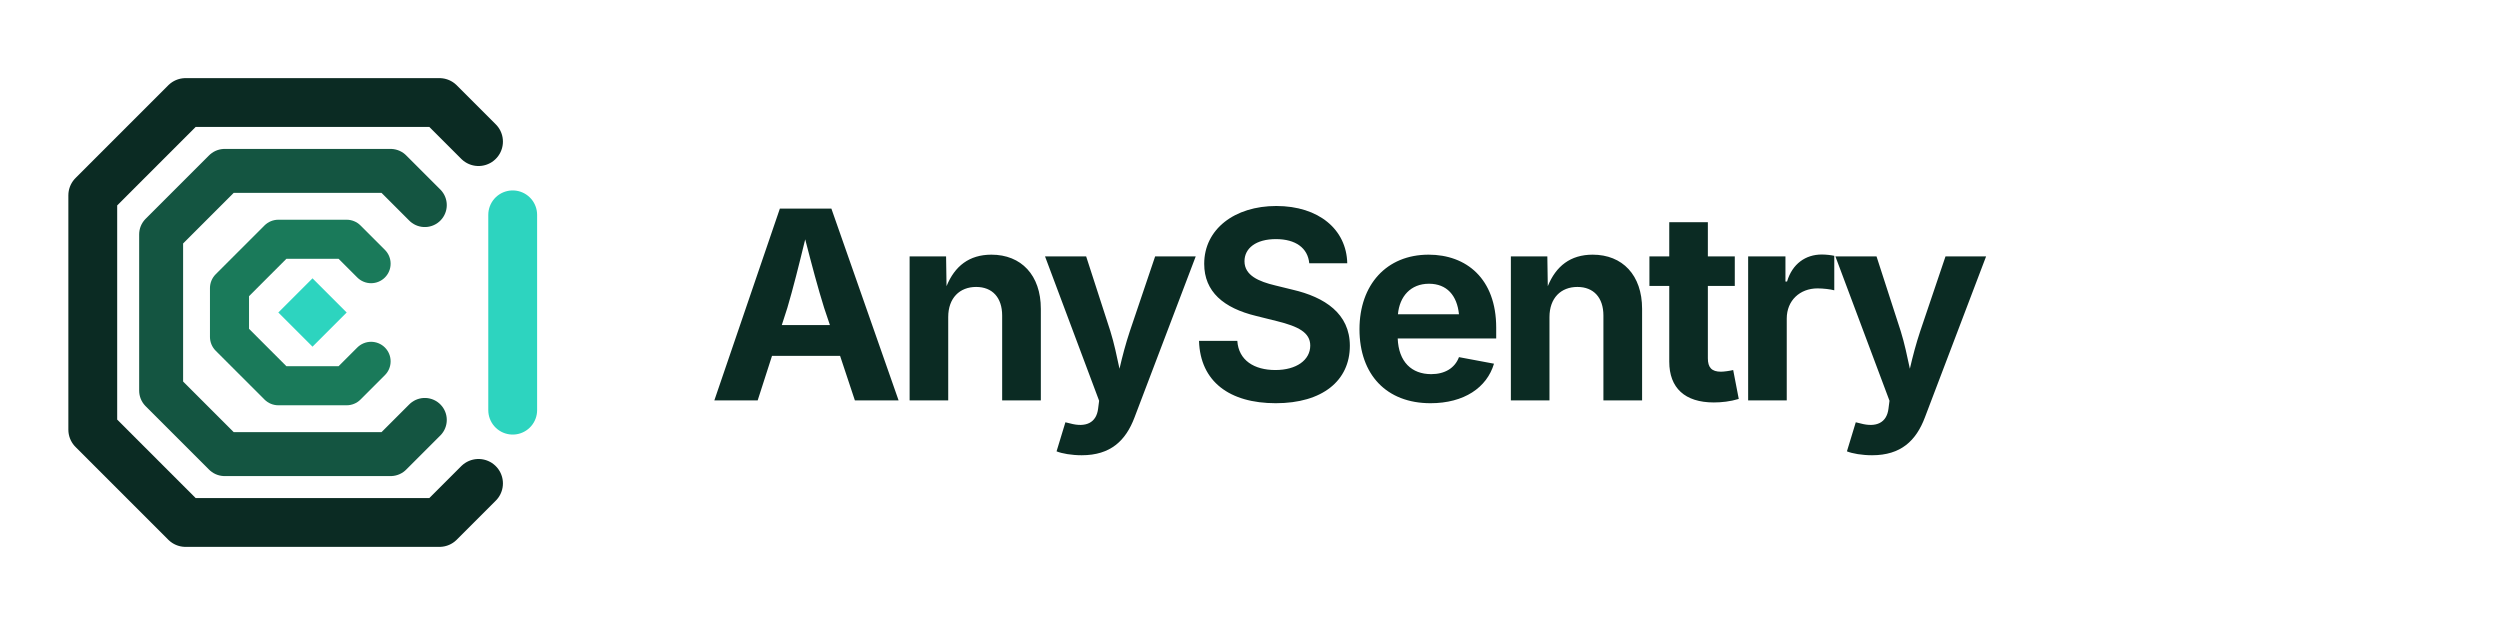
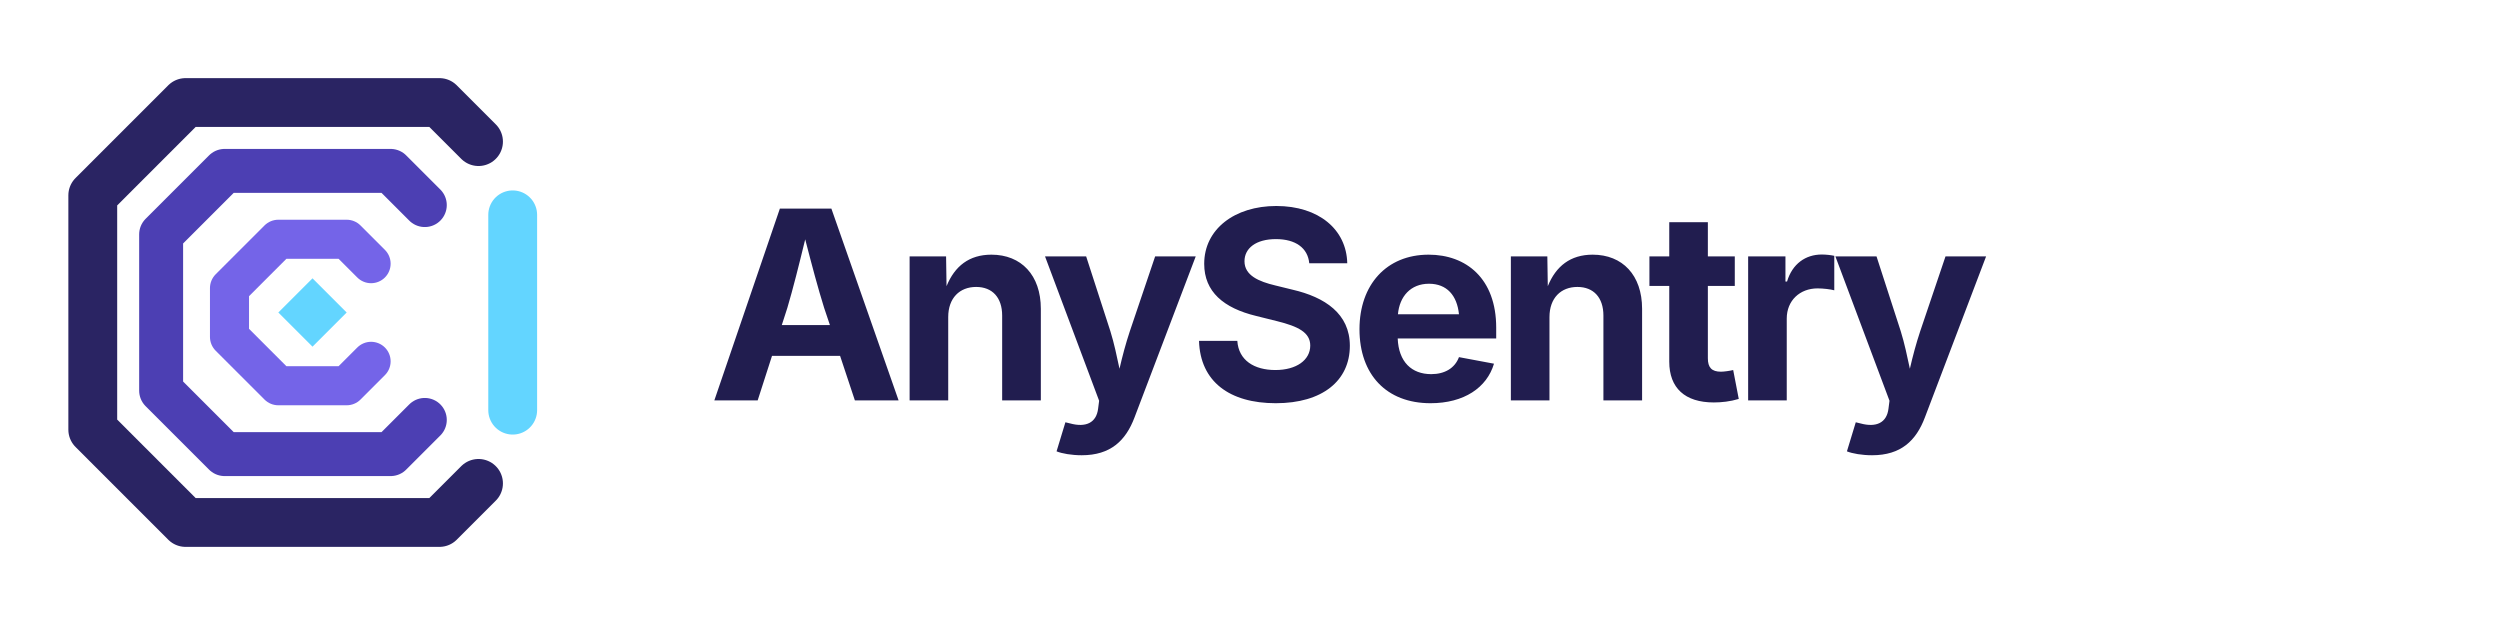
<svg xmlns="http://www.w3.org/2000/svg" viewBox="0 0 512 128" role="img" aria-labelledby="title desc">
  <g fill="none" stroke-linecap="round" stroke-linejoin="round">
-     <path d="M98 29 90 21H38L19 40v48l19 19h52l8-8" stroke="#0B2B23" stroke-width="10" />
-     <path d="M87 42 80 35H46L33 48v32l13 13h34l7-7" stroke="#145541" stroke-width="9" />
-     <path d="M76 54 71 49H57L47 59v10l10 10h14l5-5" stroke="#1A7A5A" stroke-width="8" />
+     <path d="M98 29 90 21H38L19 40v48l19 19h52l8-8" stroke="#2A2463" stroke-width="10" />
+     <path d="M87 42 80 35H46L33 48v32l13 13h34l7-7" stroke="#4C3FB3" stroke-width="9" />
+     <path d="M76 54 71 49H57L47 59v10l10 10h14l5-5" stroke="#7464E8" stroke-width="8" />
  </g>
-   <path d="M105 44v40" fill="none" stroke="#2DD4BF" stroke-width="10" stroke-linecap="round" />
-   <path d="m64 57 7 7-7 7-7-7 7-7Z" fill="#2DD4BF" />
-   <text x="145" y="82" fill="#0B2B23" font-family="Inter, 'Segoe UI', Arial, sans-serif" font-size="54" font-weight="700" letter-spacing="-2.4">AnySentry</text>
+   <path d="M105 44v40" fill="none" stroke="#63D5FF" stroke-width="10" stroke-linecap="round" />
+   <path d="m64 57 7 7-7 7-7-7 7-7Z" fill="#63D5FF" />
+   <text x="145" y="82" fill="#211D4F" font-family="Inter, 'Segoe UI', Arial, sans-serif" font-size="54" font-weight="700" letter-spacing="-2.4">AnySentry</text>
</svg>
